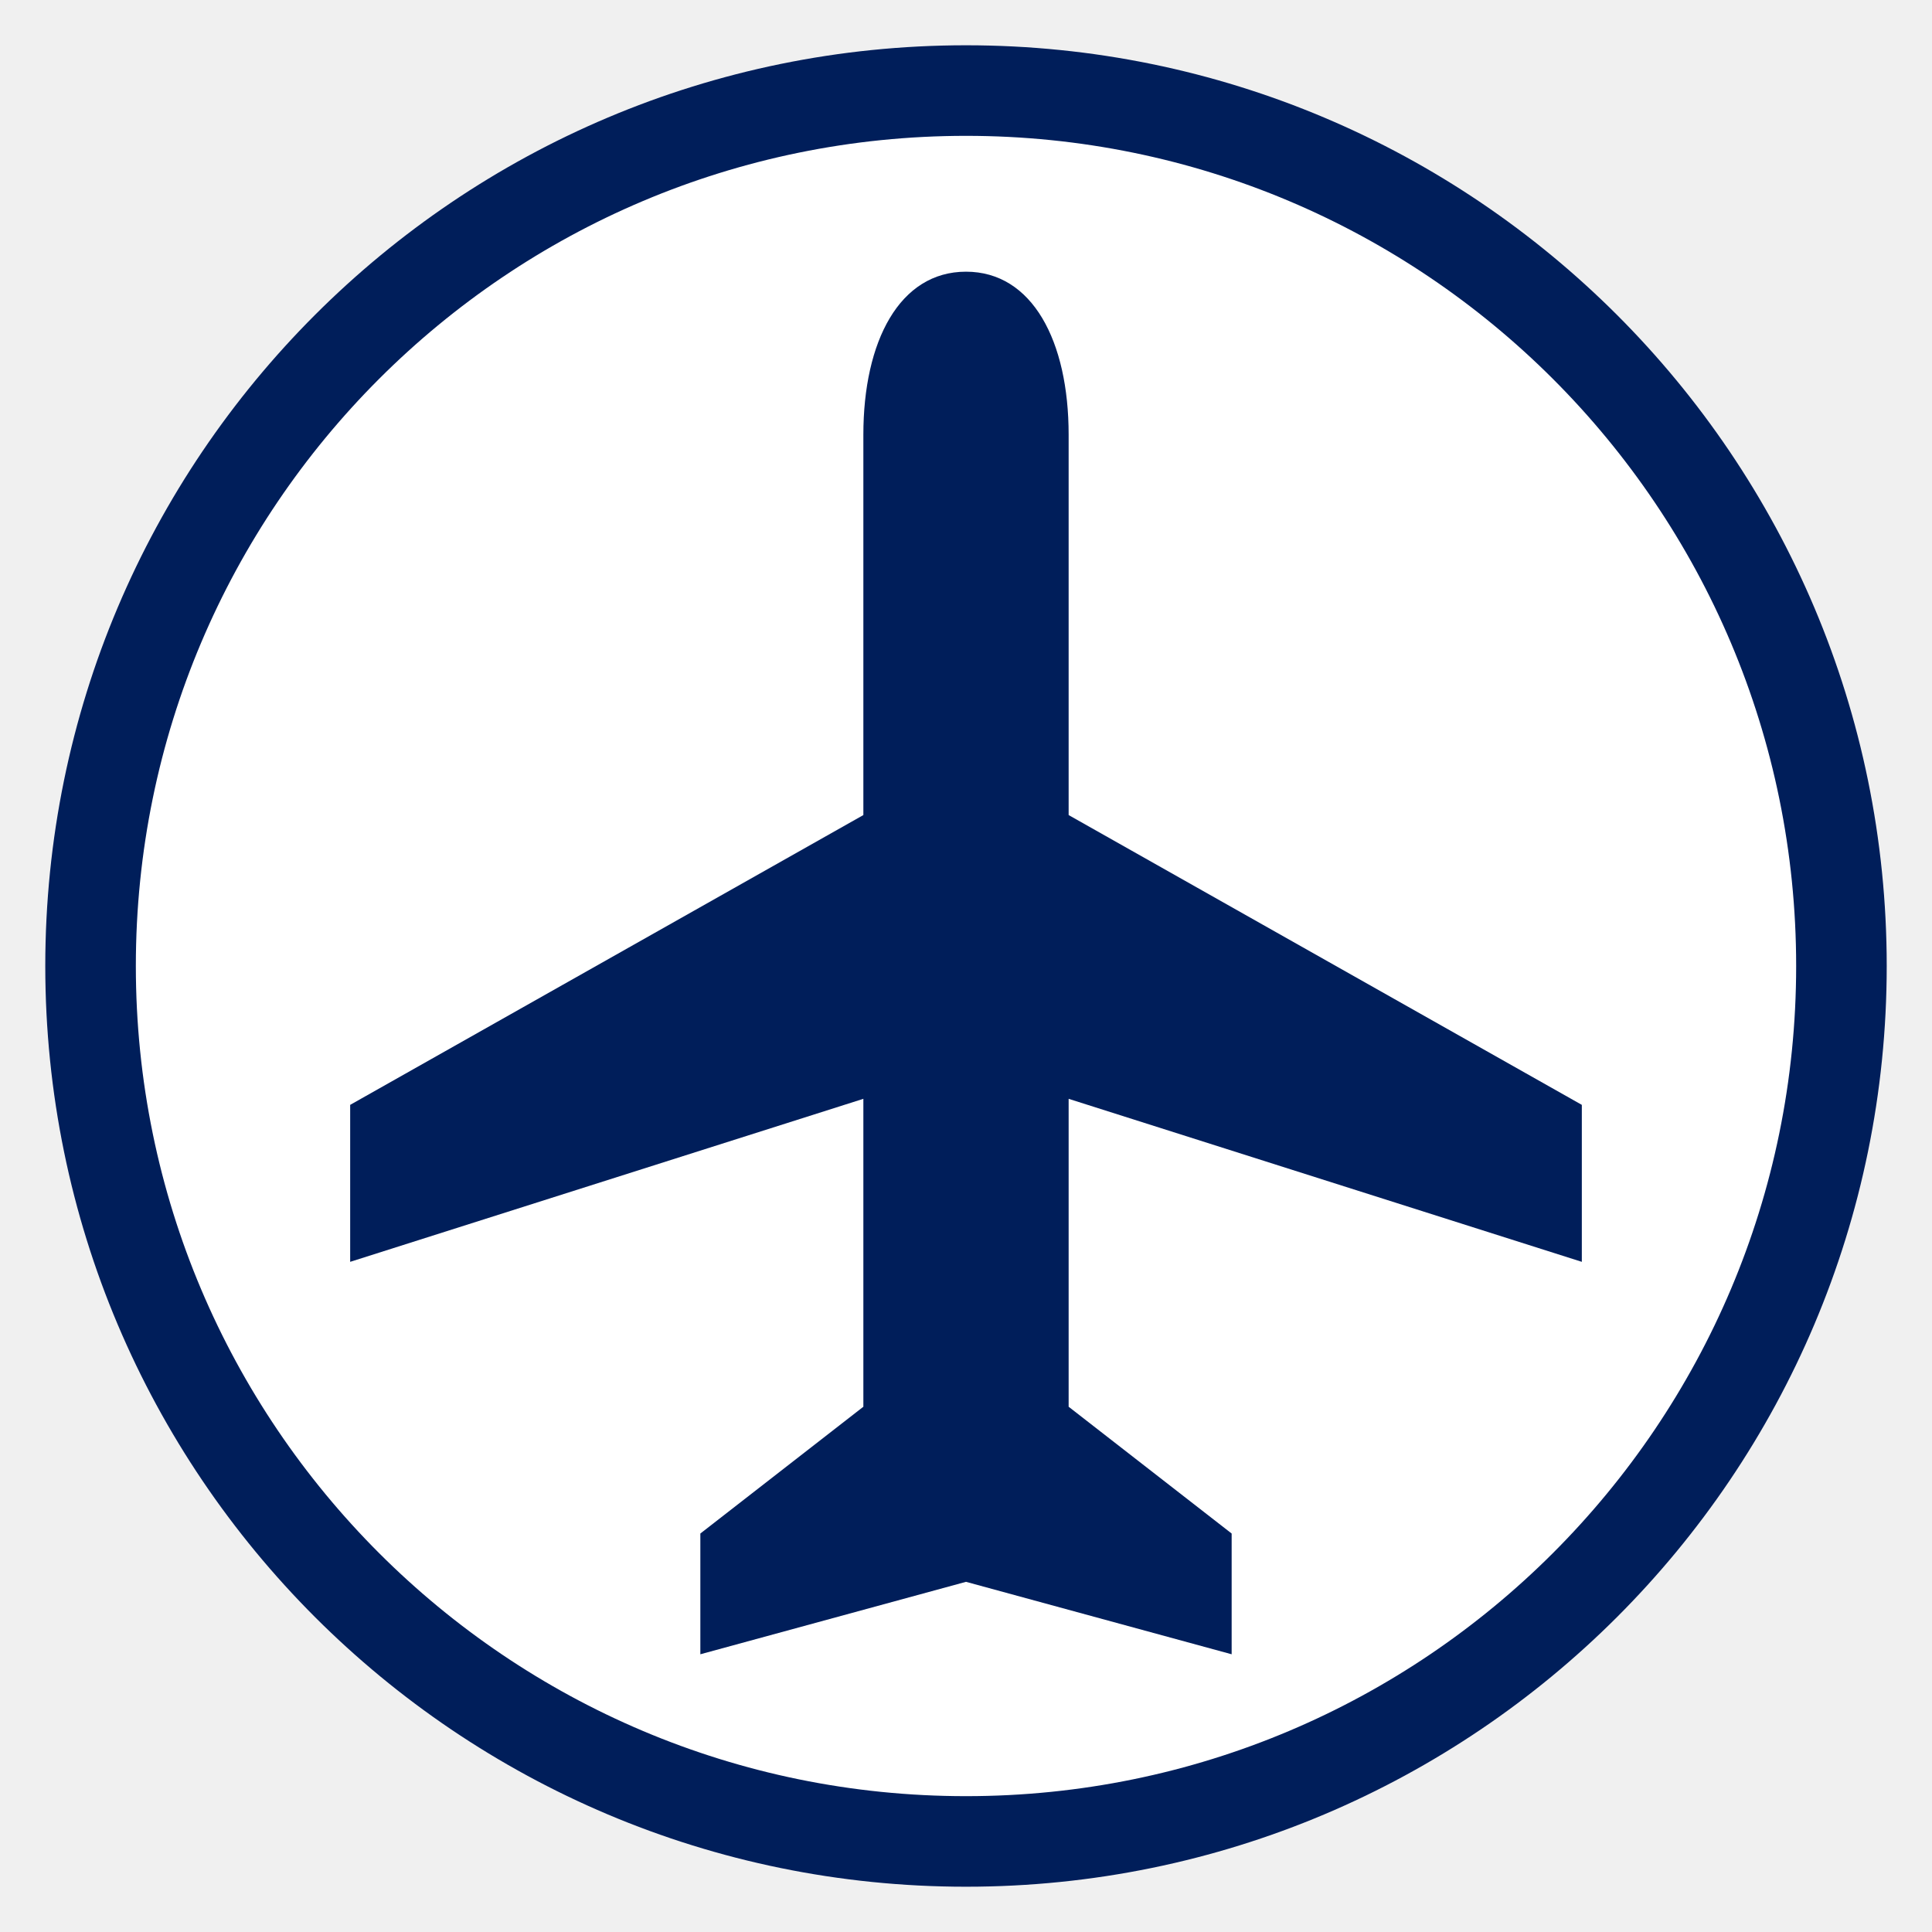
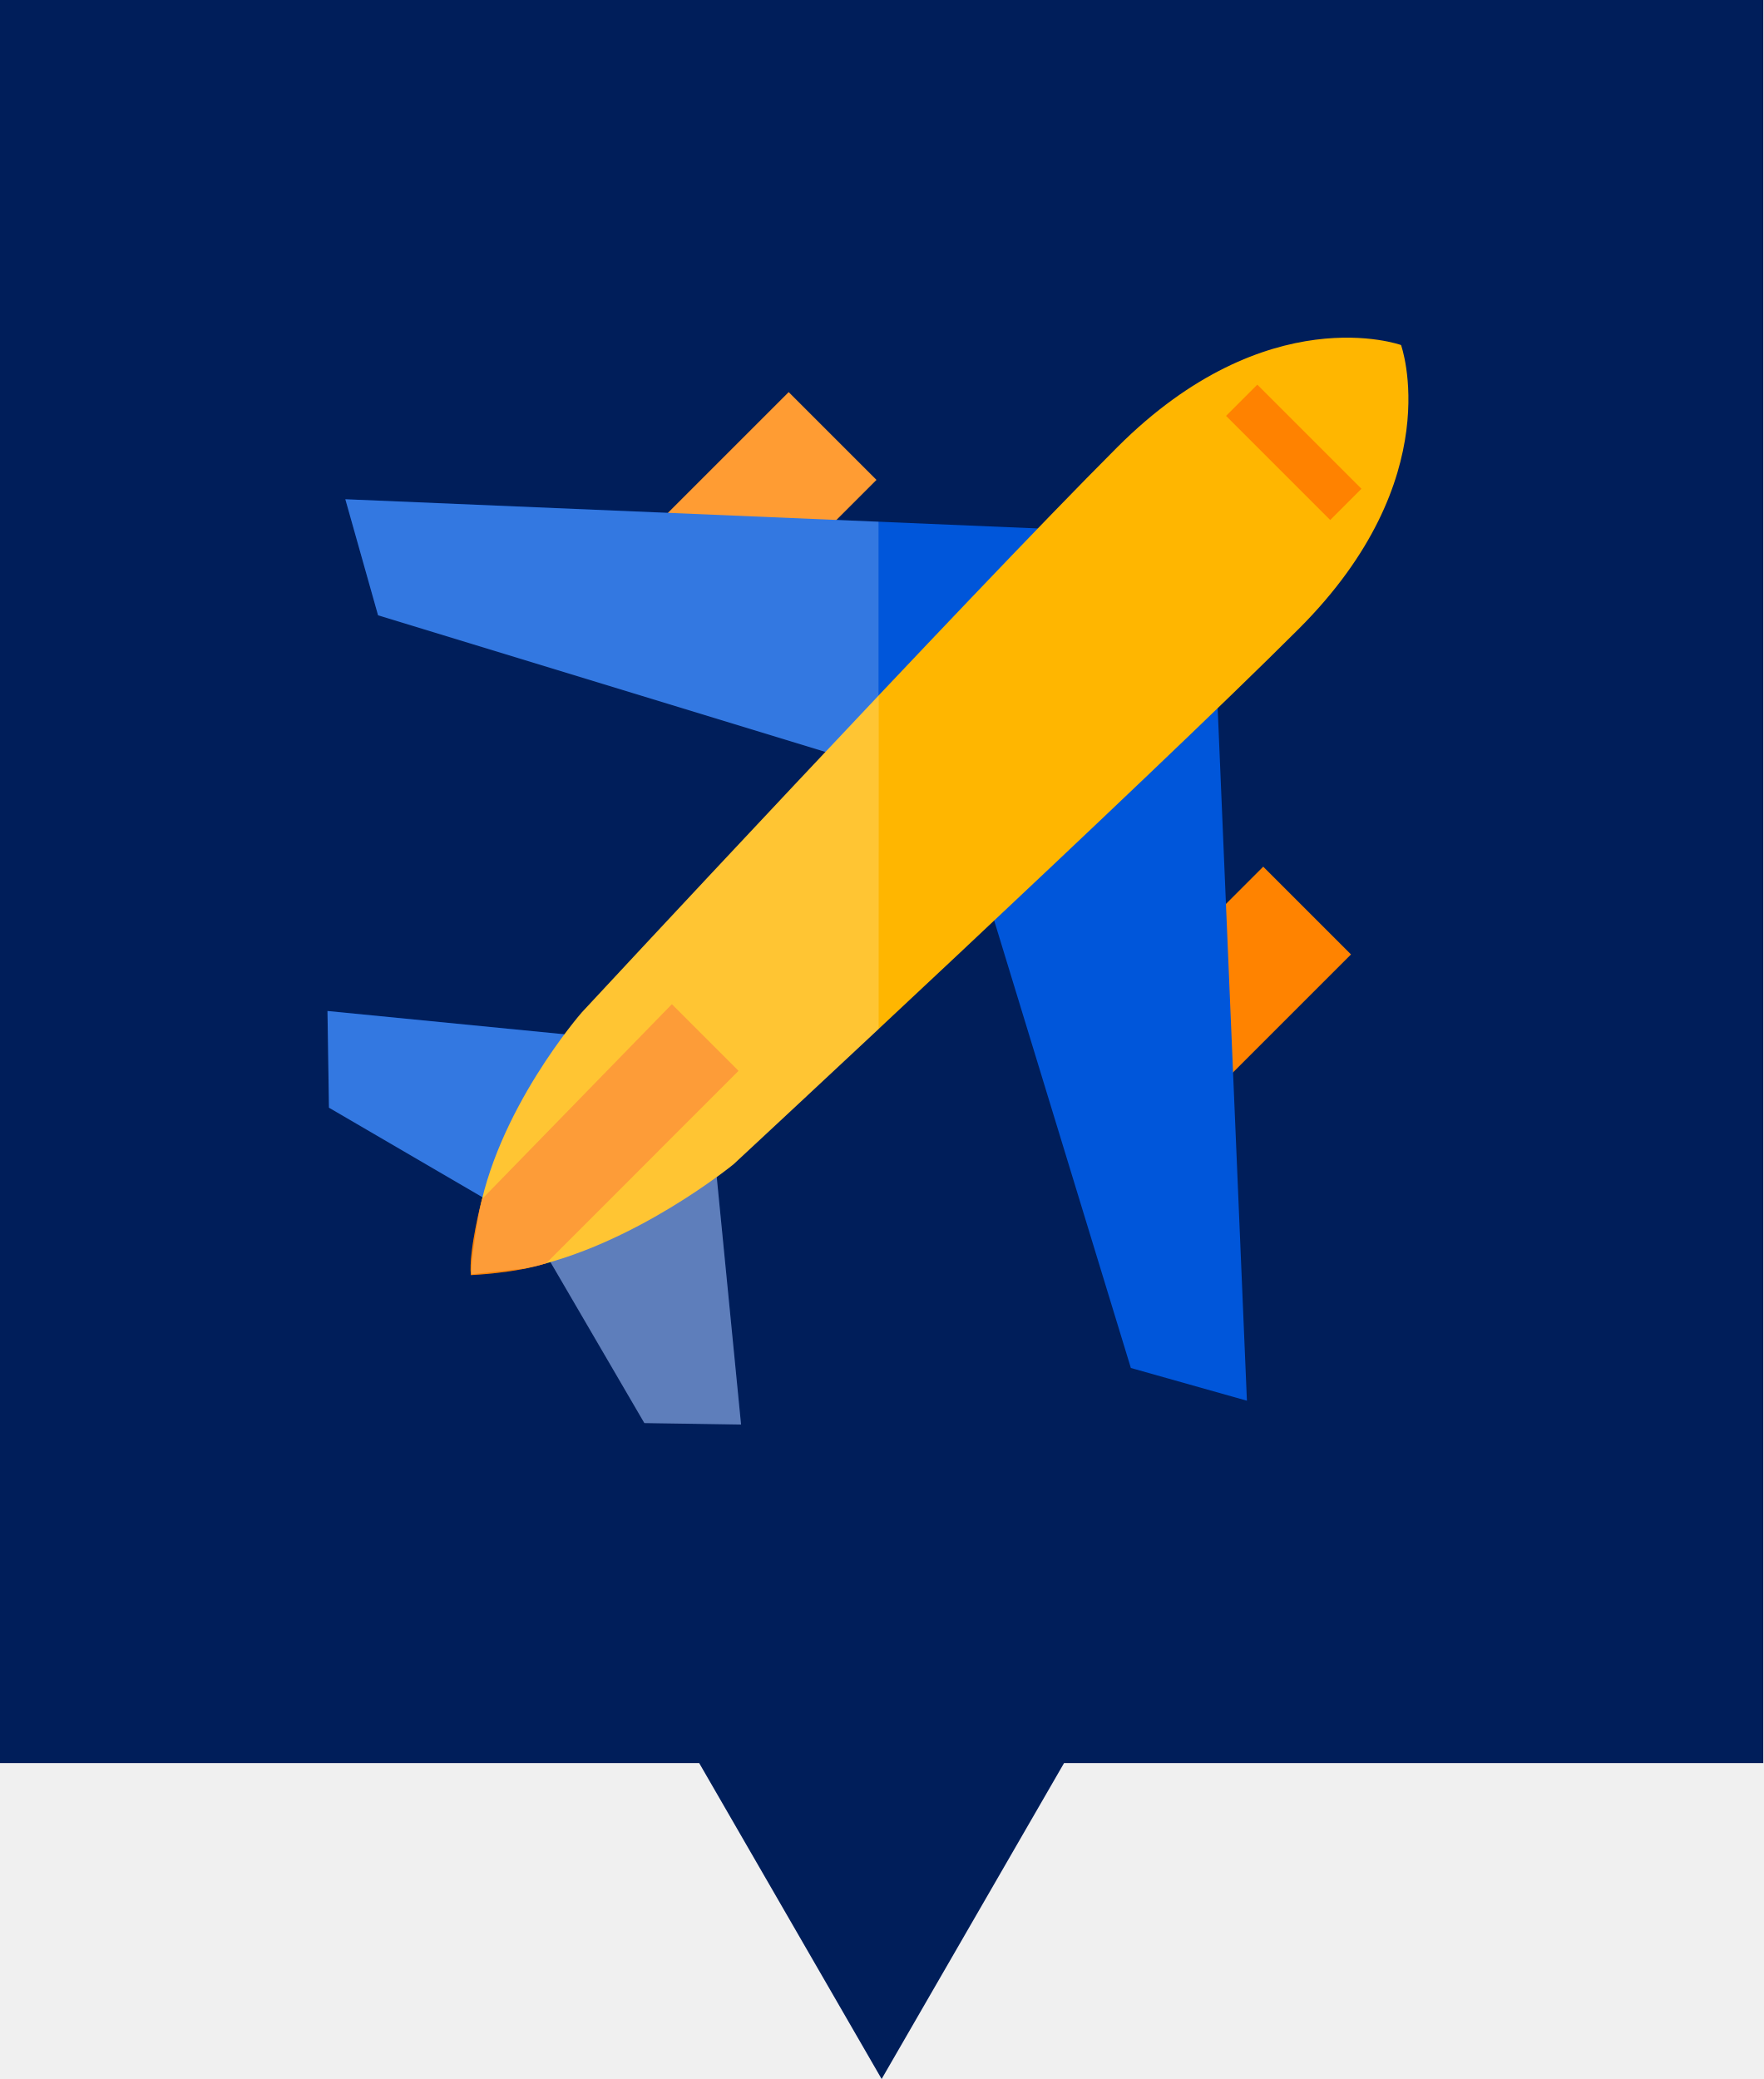
- <svg xmlns="http://www.w3.org/2000/svg" viewBox="0 0 64 64">
-   <circle cx="32" cy="32" r="29" fill="#fff" stroke="#001E5A" stroke-width="3" />
-   <path fill="#001E5A" d="M32 9c2.2 0 3.4 2.3 3.4 5.4V27l17 9.6v5.2l-17-5.4v10.2l5.4 4.2v4l-8.8-2.4-8.8 2.4v-4l5.4-4.2V36.4l-17 5.4v-5.2l17-9.6V14.4C28.6 11.3 29.8 9 32 9z" />
+ <svg xmlns="http://www.w3.org/2000/svg" id="Layer_1" data-name="Layer 1" viewBox="0 0 511.67 603.36" width="511.67" height="603.36">
+   <defs>
+     <style>
+       .cls-1 {
+         clip-path: url(#clippath-4);
+       }
+ 
+       .cls-2 {
+         fill: #fff;
+       }
+ 
+       .cls-3 {
+         fill: none;
+       }
+ 
+       .cls-4 {
+         fill: #ff8300;
+       }
+ 
+       .cls-5 {
+         fill: #001e5a;
+       }
+ 
+       .cls-6 {
+         clip-path: url(#clippath-1);
+       }
+ 
+       .cls-7 {
+         fill: #ff8200;
+       }
+ 
+       .cls-8 {
+         clip-path: url(#clippath-3);
+       }
+ 
+       .cls-9 {
+         fill: #0056da;
+       }
+ 
+       .cls-10 {
+         fill: #365eaa;
+       }
+ 
+       .cls-11 {
+         fill: #ffb600;
+       }
+ 
+       .cls-12 {
+         clip-path: url(#clippath-2);
+       }
+ 
+       .cls-13 {
+         opacity: .2;
+       }
+ 
+       .cls-14 {
+         fill: #f48020;
+       }
+ 
+       .cls-15 {
+         clip-path: url(#clippath);
+       }
+     </style>
+     <clipPath id="clippath">
+       <rect class="cls-3" width="511.67" height="603.36" />
+     </clipPath>
+     <clipPath id="clippath-1">
+       <rect class="cls-3" width="511.67" height="603.36" />
+     </clipPath>
+     <clipPath id="clippath-2">
+       <rect class="cls-3" width="511.67" height="603.36" />
+     </clipPath>
+     <clipPath id="clippath-3">
+       <rect class="cls-3" x="136.56" y="291.45" width="77.75" height="78.6" />
+     </clipPath>
+     <clipPath id="clippath-4">
+       <rect class="cls-3" x="95.03" y="113.8" width="159.96" height="299.62" />
+     </clipPath>
+   </defs>
+   <g id="Airport_Midnight">
+     <g class="cls-15">
+       <g class="cls-6">
+         <polygon class="cls-5" points="0 0 0 511.68 202.9 511.68 255.84 603.36 308.77 511.68 511.68 511.68 511.68 0 0 0" />
+         <rect class="cls-4" x="190.01" y="129.89" width="60.44" height="36.02" transform="translate(-40.08 199.05) rotate(-45)" />
+         <polygon class="cls-9" points="304.85 153.52 100.21 144.88 109.71 178.56 243.98 219.57 304.85 153.52" />
+         <polygon class="cls-9" points="169.72 300.74 95.03 293.4 95.46 321.46 147.27 351.68 169.72 300.74" />
+         <polygon class="cls-10" points="207.71 338.73 215.05 413.42 186.99 412.99 156.77 361.18 207.71 338.73" />
+         <rect class="cls-4" x="327.73" y="267.61" width="60.44" height="36.02" transform="translate(-97.13 336.77) rotate(-45)" />
+         <polygon class="cls-9" points="353.2 201.87 361.84 406.51 328.16 397.01 287.15 262.74 353.2 201.87" />
+         <g class="cls-12">
+           <path class="cls-11" d="M136.89,369.79s-.8.27,1.73-15.54c5.09-31.77,30.22-60.44,30.22-60.44,0,0,111.82-120.45,155.42-164.06,43.61-43.61,82.29-29.62,82.29-29.62h.03s-.01.02-.01.02c0,0,13.98,38.69-29.62,82.29-43.61,43.61-164.06,155.42-164.06,155.42,0,0-28.93,23.74-60.44,30.22" />
+           <rect class="cls-7" x="369.02" y="109.9" width="12.82" height="42.74" transform="translate(17.14 303.92) rotate(-45)" />
+           <path class="cls-4" d="M136.64,370.05s12.8-.52,21.81-3.41l55.85-55.86-19.33-19.33-55.11,56.57s-3.91,14.94-3.22,22.04" />
+           <g class="cls-13">
+             <g class="cls-8">
+               <path class="cls-14" d="M136.64,370.05s12.8-.52,21.81-3.41l55.85-55.86-19.33-19.33-55.11,56.57s-3.91,14.94-3.22,22.04" />
+             </g>
+           </g>
+           <g class="cls-13">
+             <g class="cls-1">
+               <path class="cls-2" d="M254.97,298.63l.03-96.83s-.04.05-.06.07v-50.45l-12.22-.52,11.62-11.62-25.47-25.47-35.04,35.04-93.62-3.95,9.5,33.68,129.81,39.65c-37.36,39.7-70.69,75.6-70.69,75.6,0,0-2.03,2.31-5.04,6.35l-68.76-6.76.43,28.06,44.55,25.99c-.56,2.24-1.04,4.51-1.4,6.8-2.53,15.82-1.73,15.54-1.73,15.54l15.56-1.7c2.45-.5,4.88-1.12,7.29-1.82l27.25,46.72,28.06.43-7.06-71.82c3.13-2.28,4.9-3.73,4.9-3.73,0,0,17.74-16.47,42.07-39.24" />
+             </g>
+           </g>
+         </g>
+       </g>
+     </g>
+   </g>
</svg>
